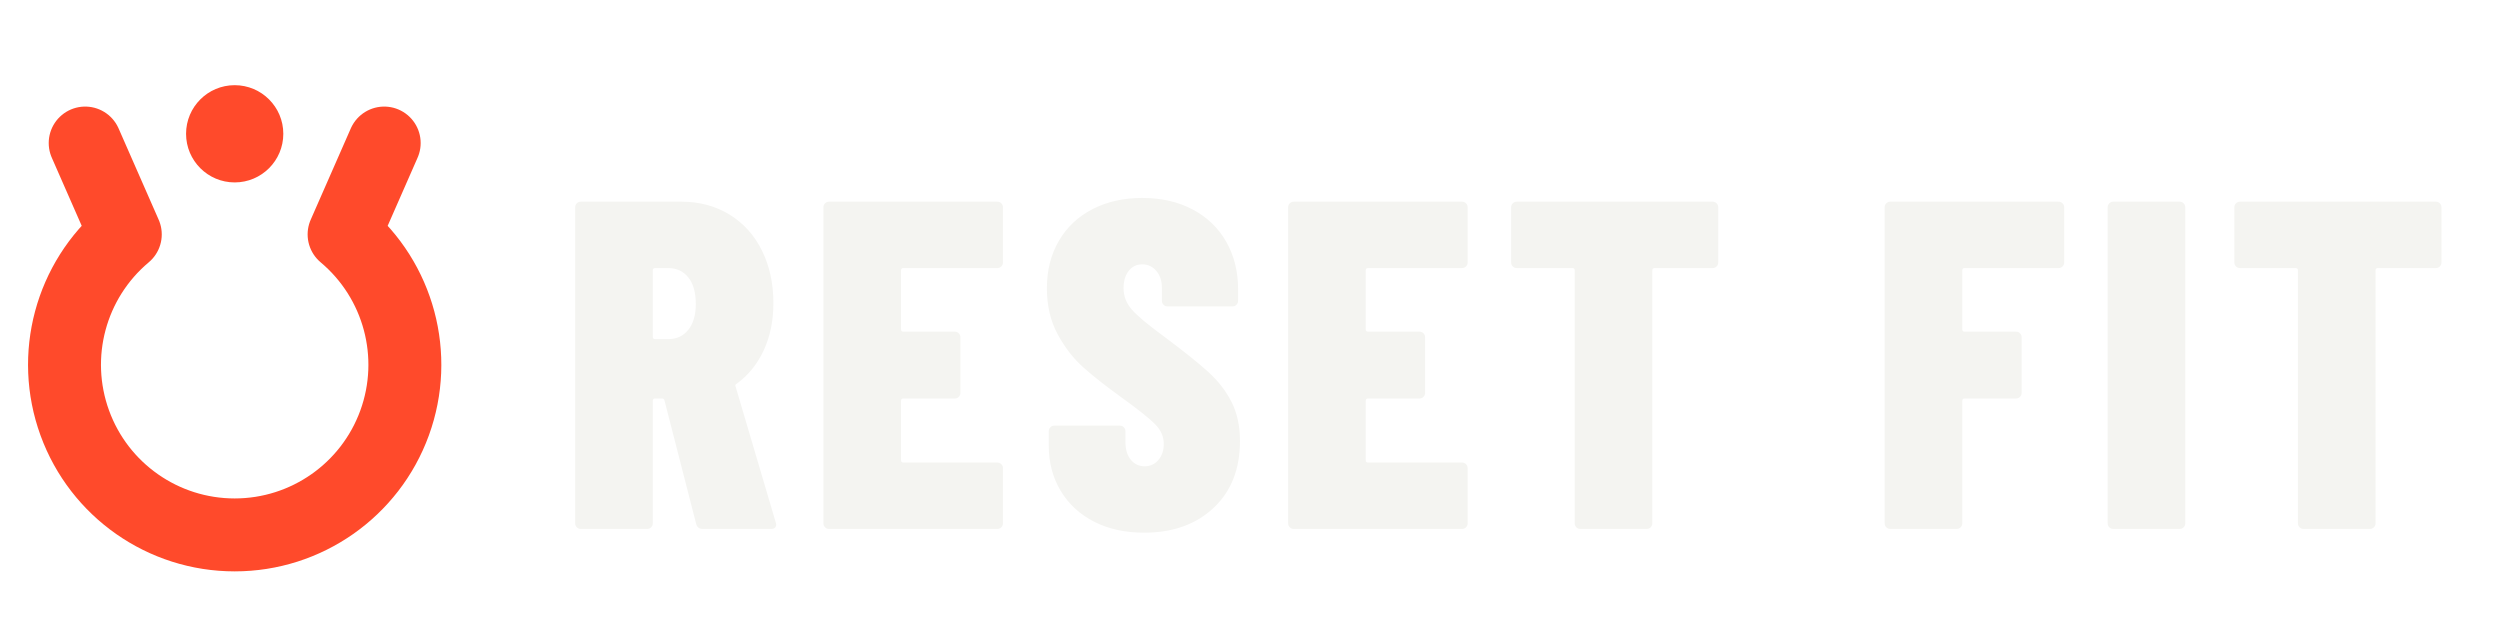
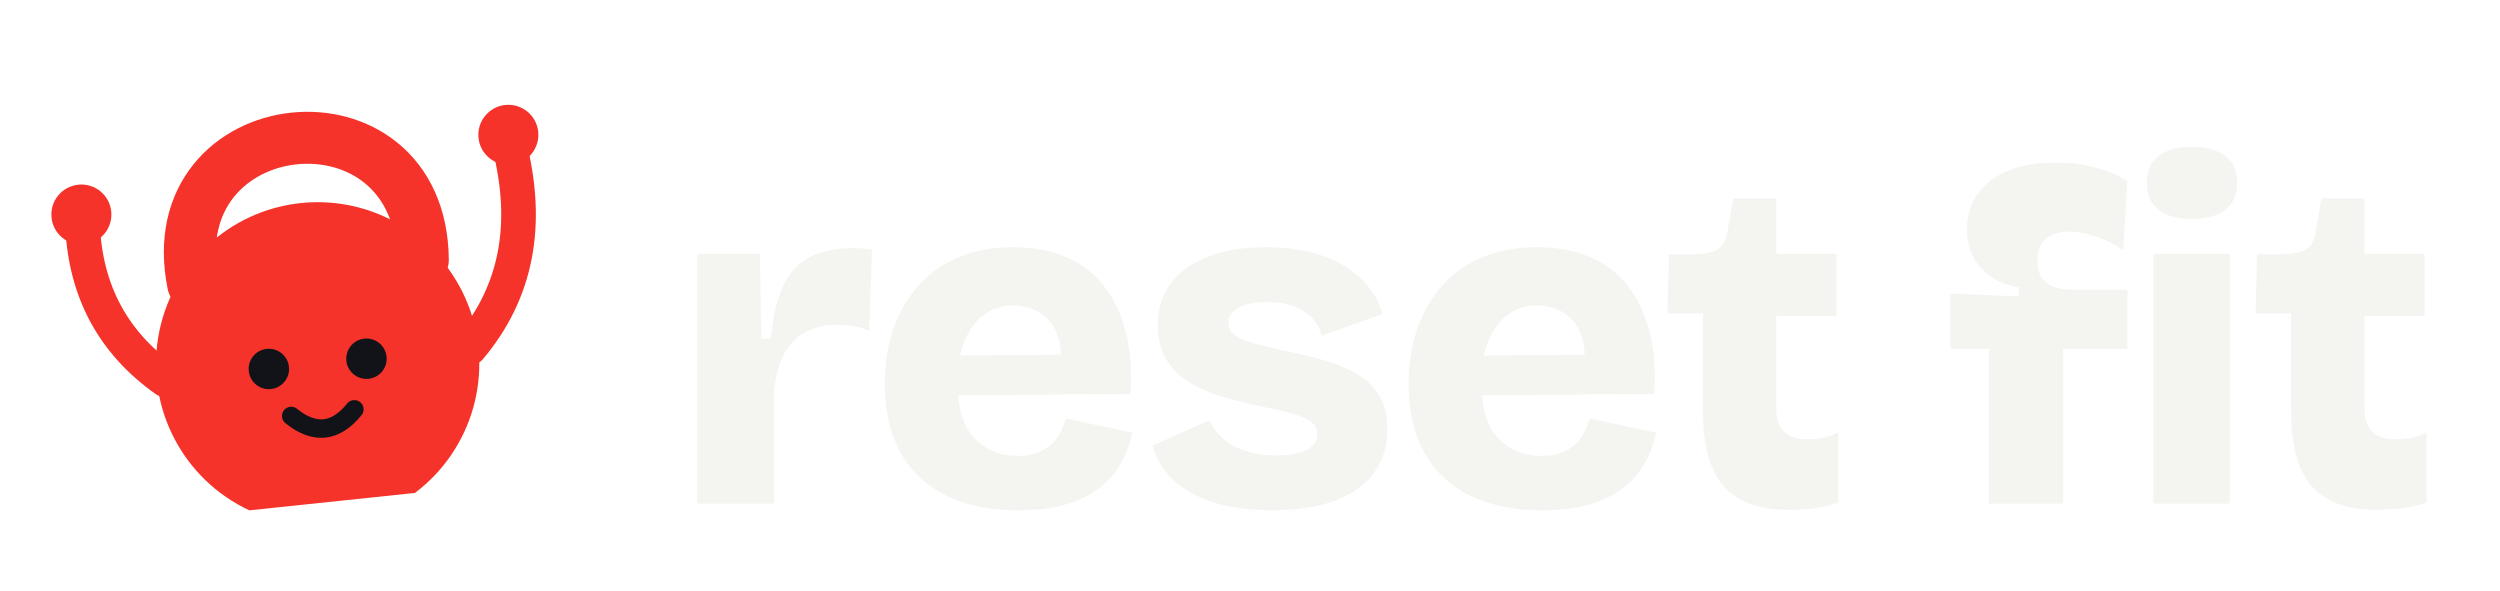
- <svg xmlns="http://www.w3.org/2000/svg" viewBox="0 0 534.75 132.84" role="img" aria-label="Reset Fit">
-   <g transform="translate(10.42 10.42)">
-     <g transform="scale(1.3) translate(-19.4 -10)">
-       <path d="M74.6 25.52L68 40.55A28 28 0 1 1 32 40.55L25.4 25.52" fill="none" stroke="#ff4a2b" stroke-width="12" stroke-linecap="round" stroke-linejoin="round" />
-       <circle cx="50" cy="24" r="8" fill="#ff4a2b" />
+ <svg xmlns="http://www.w3.org/2000/svg" viewBox="0 0 528.32 124.79" role="img" aria-label="Reset Fit">
+   <g transform="translate(12.23 12.23) scale(1.22) translate(-5 -7)">
+     <g transform="rotate(-6 50 60)">
+       <path d="M30 44C27 13 73 13 70 44" fill="none" stroke="#f5332a" stroke-width="9" stroke-linecap="round" />
+       <path d="M35.58 84A28 28 0 1 1 64.42 84Z" fill="#f5332a" />
+       <path d="M23.5 60Q11 49 12 32M76.5 60Q90 47 87 26" fill="none" stroke="#f5332a" stroke-width="6" stroke-linecap="round" stroke-linejoin="round" />
+       <circle cx="12" cy="30" r="5.2" fill="#f5332a" />
+       <circle cx="87" cy="24" r="5.2" fill="#f5332a" />
+       <circle cx="41.5" cy="60" r="3.5" fill="#121318" />
+       <circle cx="58.5" cy="60" r="3.5" fill="#121318" />
+       <path d="M44.5 68.5Q50 74 55.5 68.5" fill="none" stroke="#121318" stroke-width="3.2" stroke-linecap="round" stroke-linejoin="round" />
    </g>
-     <path fill="#f4f4f1" transform="translate(109.11 102.72)" d="M30.8 0Q29.7 0 29.4 -1L22.6 -27.5Q22.5 -27.9 22.1 -27.9L20.6 -27.9Q20.1 -27.9 20.1 -27.4L20.1 -1.2Q20.1 -0.7 19.75 -0.35Q19.4 0 18.9 0L4.7 0Q4.2 0 3.85 -0.35Q3.5 -0.7 3.5 -1.2L3.5 -68.8Q3.5 -69.3 3.85 -69.65Q4.2 -70 4.7 -70L26.2 -70Q32 -70 36.5 -67.25Q41 -64.5 43.45 -59.55Q45.9 -54.6 45.9 -48.3Q45.9 -42.7 43.85 -38.25Q41.8 -33.8 38.1 -31.1Q37.9 -31 37.8 -30.85Q37.7 -30.7 37.8 -30.5L46.4 -1.4L46.5 -1Q46.5 0 45.4 0L30.8 0ZM20.6 -55.8Q20.1 -55.8 20.1 -55.3L20.1 -41.1Q20.1 -40.6 20.6 -40.6L23.4 -40.6Q26.1 -40.6 27.7 -42.6Q29.3 -44.6 29.3 -48.1Q29.3 -51.8 27.7 -53.8Q26.1 -55.8 23.4 -55.8L20.6 -55.8ZM95 -57Q95 -56.5 94.65 -56.15Q94.3 -55.8 93.8 -55.8L73.7 -55.8Q73.2 -55.8 73.2 -55.3L73.2 -42.7Q73.2 -42.2 73.7 -42.2L84.7 -42.2Q85.2 -42.2 85.55 -41.85Q85.9 -41.5 85.9 -41L85.9 -29.1Q85.9 -28.6 85.55 -28.25Q85.2 -27.9 84.7 -27.9L73.7 -27.9Q73.2 -27.9 73.2 -27.4L73.2 -14.7Q73.2 -14.2 73.7 -14.2L93.8 -14.2Q94.3 -14.2 94.65 -13.85Q95 -13.5 95 -13L95 -1.2Q95 -0.7 94.65 -0.35Q94.3 0 93.8 0L57.8 0Q57.3 0 56.95 -0.35Q56.6 -0.7 56.6 -1.2L56.6 -68.8Q56.6 -69.3 56.95 -69.65Q57.3 -70 57.8 -70L93.8 -70Q94.3 -70 94.65 -69.65Q95 -69.3 95 -68.8L95 -57ZM125.2 0.8Q119.1 0.8 114.5 -1.55Q109.9 -3.9 107.35 -8.15Q104.8 -12.4 104.8 -17.8L104.8 -20.9Q104.8 -21.4 105.15 -21.75Q105.5 -22.1 106 -22.1L120 -22.1Q120.5 -22.1 120.85 -21.75Q121.2 -21.4 121.2 -20.9L121.2 -18.6Q121.2 -16.2 122.35 -14.8Q123.5 -13.4 125.3 -13.4Q127.1 -13.4 128.25 -14.75Q129.4 -16.1 129.4 -18.2Q129.4 -20.5 127.6 -22.35Q125.8 -24.2 120.4 -28.1Q115.4 -31.7 112.2 -34.55Q109 -37.4 106.7 -41.65Q104.4 -45.9 104.4 -51.5Q104.4 -57.2 106.95 -61.6Q109.5 -66 114.15 -68.4Q118.8 -70.8 124.8 -70.8Q130.9 -70.8 135.55 -68.35Q140.2 -65.9 142.75 -61.45Q145.3 -57 145.3 -51.2L145.3 -48.8Q145.3 -48.3 144.95 -47.95Q144.6 -47.6 144.1 -47.6L130.2 -47.6Q129.7 -47.6 129.35 -47.95Q129 -48.3 129 -48.8L129 -51.6Q129 -53.8 127.8 -55.2Q126.6 -56.6 124.8 -56.6Q123 -56.6 121.9 -55.2Q120.8 -53.8 120.8 -51.5Q120.8 -49 122.5 -47Q124.2 -45 129.4 -41.2Q135.7 -36.5 138.9 -33.6Q142.1 -30.7 143.9 -27.15Q145.7 -23.6 145.7 -18.8Q145.7 -9.8 140.05 -4.5Q134.4 0.8 125.2 0.8ZM194.4 -57Q194.4 -56.5 194.05 -56.15Q193.7 -55.8 193.2 -55.8L173.1 -55.8Q172.6 -55.8 172.6 -55.3L172.6 -42.7Q172.6 -42.2 173.1 -42.2L184.1 -42.2Q184.6 -42.2 184.95 -41.85Q185.3 -41.5 185.3 -41L185.3 -29.1Q185.3 -28.6 184.95 -28.25Q184.6 -27.9 184.1 -27.9L173.1 -27.9Q172.6 -27.9 172.6 -27.4L172.6 -14.7Q172.6 -14.2 173.1 -14.2L193.2 -14.2Q193.7 -14.2 194.05 -13.85Q194.4 -13.5 194.4 -13L194.4 -1.2Q194.4 -0.7 194.05 -0.35Q193.7 0 193.2 0L157.2 0Q156.7 0 156.35 -0.35Q156 -0.7 156 -1.2L156 -68.8Q156 -69.3 156.35 -69.65Q156.7 -70 157.2 -70L193.2 -70Q193.7 -70 194.05 -69.65Q194.4 -69.3 194.4 -68.8L194.4 -57ZM246.8 -70Q247.3 -70 247.65 -69.65Q248 -69.3 248 -68.8L248 -57Q248 -56.5 247.65 -56.15Q247.3 -55.8 246.8 -55.8L234.4 -55.8Q233.9 -55.8 233.9 -55.3L233.9 -1.2Q233.9 -0.7 233.55 -0.35Q233.2 0 232.7 0L218.5 0Q218 0 217.65 -0.35Q217.3 -0.7 217.3 -1.2L217.3 -55.3Q217.3 -55.8 216.8 -55.8L204.9 -55.8Q204.4 -55.8 204.05 -56.15Q203.7 -56.5 203.7 -57L203.7 -68.8Q203.7 -69.3 204.05 -69.65Q204.4 -70 204.9 -70L246.8 -70ZM322 -57Q322 -56.5 321.65 -56.15Q321.3 -55.8 320.8 -55.8L300.7 -55.8Q300.2 -55.8 300.2 -55.3L300.2 -42.7Q300.2 -42.2 300.7 -42.2L311.7 -42.2Q312.2 -42.2 312.55 -41.85Q312.9 -41.5 312.9 -41L312.9 -29.1Q312.9 -28.6 312.55 -28.25Q312.2 -27.9 311.7 -27.9L300.7 -27.9Q300.2 -27.9 300.2 -27.4L300.2 -1.2Q300.2 -0.7 299.85 -0.35Q299.5 0 299 0L284.8 0Q284.3 0 283.95 -0.35Q283.6 -0.7 283.6 -1.2L283.6 -68.8Q283.6 -69.3 283.95 -69.65Q284.3 -70 284.8 -70L320.8 -70Q321.3 -70 321.65 -69.65Q322 -69.3 322 -68.8L322 -57ZM332.5 0Q332 0 331.65 -0.35Q331.3 -0.7 331.3 -1.2L331.3 -68.8Q331.3 -69.3 331.65 -69.65Q332 -70 332.5 -70L346.7 -70Q347.2 -70 347.55 -69.65Q347.9 -69.3 347.9 -68.8L347.9 -1.2Q347.9 -0.7 347.55 -0.35Q347.2 0 346.7 0L332.5 0ZM401.5 -70Q402 -70 402.35 -69.65Q402.7 -69.3 402.7 -68.8L402.7 -57Q402.7 -56.5 402.35 -56.15Q402 -55.8 401.5 -55.8L389.1 -55.8Q388.6 -55.8 388.6 -55.3L388.6 -1.2Q388.6 -0.7 388.25 -0.35Q387.9 0 387.4 0L373.2 0Q372.7 0 372.35 -0.35Q372 -0.7 372 -1.2L372 -55.3Q372 -55.8 371.5 -55.8L359.6 -55.8Q359.1 -55.8 358.75 -56.15Q358.4 -56.5 358.4 -57L358.4 -68.8Q358.4 -69.3 358.75 -69.65Q359.1 -70 359.6 -70L401.5 -70Z" />
  </g>
+   <path fill="#f4f4f1" transform="translate(141.18 106.44)" d="M6.2 0L6.2 -52.8L19.4 -52.8L19.7 -34.9L21.7 -34.9Q22.4 -41.9 24.35 -46.05Q26.3 -50.2 29.95 -52.1Q33.6 -54 39 -54Q39.8 -54 40.8 -53.95Q41.8 -53.9 43.1 -53.7L42.5 -36.5Q40.9 -37.3 39.05 -37.55Q37.2 -37.8 35.8 -37.8Q31.9 -37.8 29.05 -36.3Q26.2 -34.8 24.55 -31.7Q22.9 -28.6 22.4 -23.9L22.4 0ZM73.9 1.4Q67.3 1.4 62.1 -0.35Q56.9 -2.1 53.25 -5.5Q49.6 -8.9 47.7 -13.9Q45.8 -18.9 45.8 -25.4Q45.8 -31.7 47.65 -37Q49.5 -42.3 52.95 -46.15Q56.4 -50 61.45 -52.1Q66.5 -54.2 72.8 -54.2Q79.2 -54.2 84.05 -52.15Q88.9 -50.1 92.05 -46.1Q95.2 -42.1 96.7 -36.35Q98.2 -30.6 97.7 -23.2L61.3 -22.9Q61.8 -16.8 64.8 -13.8Q68.3 -10.1 73.8 -10.1Q76.5 -10.1 78.3 -10.85Q80.1 -11.6 81.25 -12.75Q82.4 -13.9 83.05 -15.3Q83.7 -16.7 84.1 -18L98.1 -15Q97.3 -11.3 95.55 -8.3Q93.8 -5.3 90.85 -3.1Q87.9 -0.9 83.75 0.25Q79.6 1.4 73.9 1.4ZM61.7 -31.3L83 -31.5Q83 -34 82.2 -35.9Q80.9 -39 78.4 -40.45Q75.9 -41.9 73 -41.9Q69.5 -41.9 66.85 -40Q64.2 -38.1 62.7 -34.5Q62.1 -33.1 61.7 -31.3ZM127.6 1.4Q122.3 1.4 118 0.45Q113.7 -0.5 110.5 -2.3Q107.3 -4.1 105.25 -6.65Q103.2 -9.2 102.4 -12.3L114.4 -17.6Q115.1 -15.9 116.85 -14.15Q118.6 -12.4 121.55 -11.3Q124.5 -10.2 128.7 -10.2Q132.7 -10.2 134.95 -11.35Q137.2 -12.5 137.2 -14.7Q137.2 -16.3 135.95 -17.25Q134.7 -18.2 132.2 -18.95Q129.7 -19.7 126 -20.4Q122.2 -21.2 118.3 -22.25Q114.4 -23.3 111 -25.15Q107.6 -27 105.55 -30.05Q103.5 -33.1 103.5 -37.8Q103.5 -42.7 106.1 -46.35Q108.7 -50 113.85 -52.1Q119 -54.2 126.4 -54.2Q133 -54.2 138 -52.5Q143 -50.8 146.35 -47.65Q149.7 -44.5 151 -40.1L138.1 -35.5Q137.6 -37.7 136.05 -39.3Q134.5 -40.9 132.15 -41.75Q129.8 -42.6 126.6 -42.6Q122.7 -42.6 120.55 -41.4Q118.4 -40.2 118.4 -38.2Q118.4 -36.6 119.85 -35.55Q121.3 -34.5 124 -33.8Q126.7 -33.1 130.4 -32.3Q134.3 -31.5 138.15 -30.45Q142 -29.4 145.15 -27.65Q148.3 -25.9 150.15 -23.05Q152 -20.2 152 -15.7Q152 -10.4 149.2 -6.55Q146.4 -2.7 140.95 -0.65Q135.5 1.4 127.6 1.4ZM184.6 1.4Q178 1.4 172.8 -0.35Q167.6 -2.1 163.95 -5.5Q160.3 -8.9 158.4 -13.9Q156.5 -18.9 156.5 -25.4Q156.5 -31.7 158.35 -37Q160.2 -42.3 163.65 -46.15Q167.1 -50 172.15 -52.1Q177.2 -54.2 183.5 -54.2Q189.9 -54.2 194.75 -52.15Q199.6 -50.1 202.75 -46.1Q205.9 -42.1 207.4 -36.35Q208.9 -30.6 208.4 -23.2L172 -22.9Q172.5 -16.8 175.5 -13.8Q179 -10.1 184.5 -10.1Q187.2 -10.1 189 -10.85Q190.8 -11.6 191.95 -12.75Q193.1 -13.9 193.75 -15.3Q194.4 -16.7 194.8 -18L208.8 -15Q208 -11.3 206.25 -8.3Q204.5 -5.3 201.55 -3.1Q198.6 -0.9 194.45 0.25Q190.3 1.4 184.6 1.4ZM172.4 -31.3L193.7 -31.5Q193.7 -34 192.9 -35.9Q191.6 -39 189.1 -40.45Q186.6 -41.9 183.7 -41.9Q180.2 -41.9 177.55 -40Q174.9 -38.1 173.4 -34.5Q172.8 -33.1 172.4 -31.3ZM236.8 1.3Q227.5 1.3 223.1 -3.65Q218.7 -8.6 218.7 -19.5L218.7 -40.2L211.2 -40.2L211.5 -52.7L216.9 -52.7Q220.1 -52.8 221.75 -53.7Q223.4 -54.6 223.8 -57.1L225.1 -64.5L234.2 -64.5L234.2 -52.8L246.9 -52.8L246.9 -39.7L234.2 -39.7L234.2 -20.2Q234.2 -16.8 235.85 -15.2Q237.5 -13.6 240.9 -13.6Q242.8 -13.6 244.5 -14Q246.2 -14.4 247.3 -15.1L247.3 -0.2Q244.1 0.8 241.45 1.05Q238.8 1.3 236.8 1.3ZM279.1 0L279.1 -32.7L271 -32.7L271 -44.4L285.4 -43.8L285.4 -45.7Q281.6 -46.4 279.15 -48.25Q276.7 -50.1 275.6 -52.6Q274.5 -55.1 274.5 -58Q274.5 -62.4 276.8 -65.55Q279.1 -68.7 283.3 -70.4Q287.5 -72.1 293.1 -72.1Q298 -72.1 302 -70.95Q306 -69.8 308.4 -68.1L307.5 -53.6Q305 -55.3 301.85 -56.4Q298.7 -57.5 296 -57.5Q293.2 -57.5 291.3 -56.05Q289.4 -54.6 289.4 -51.3Q289.4 -48.7 290.55 -47.4Q291.7 -46.1 293.4 -45.65Q295.1 -45.2 296.8 -45.2L308.4 -45.2L308.4 -32.7L294.8 -32.7L294.8 0ZM313.9 0L313.9 -52.8L330 -52.8L330 0ZM322 -60.2Q317.4 -60.2 314.95 -62.15Q312.5 -64.1 312.5 -67.7Q312.5 -71.5 314.95 -73.45Q317.4 -75.4 322 -75.4Q326.7 -75.4 329.15 -73.45Q331.6 -71.5 331.6 -67.8Q331.6 -64.1 329.15 -62.15Q326.7 -60.2 322 -60.2ZM361.1 1.3Q351.8 1.3 347.4 -3.65Q343 -8.6 343 -19.5L343 -40.2L335.5 -40.2L335.8 -52.7L341.2 -52.7Q344.4 -52.8 346.05 -53.7Q347.7 -54.6 348.1 -57.1L349.4 -64.5L358.5 -64.5L358.5 -52.8L371.2 -52.8L371.2 -39.7L358.5 -39.7L358.5 -20.2Q358.5 -16.8 360.15 -15.2Q361.8 -13.6 365.2 -13.6Q367.1 -13.6 368.8 -14Q370.5 -14.4 371.6 -15.1L371.6 -0.2Q368.4 0.8 365.75 1.05Q363.1 1.3 361.1 1.3Z" />
</svg>
